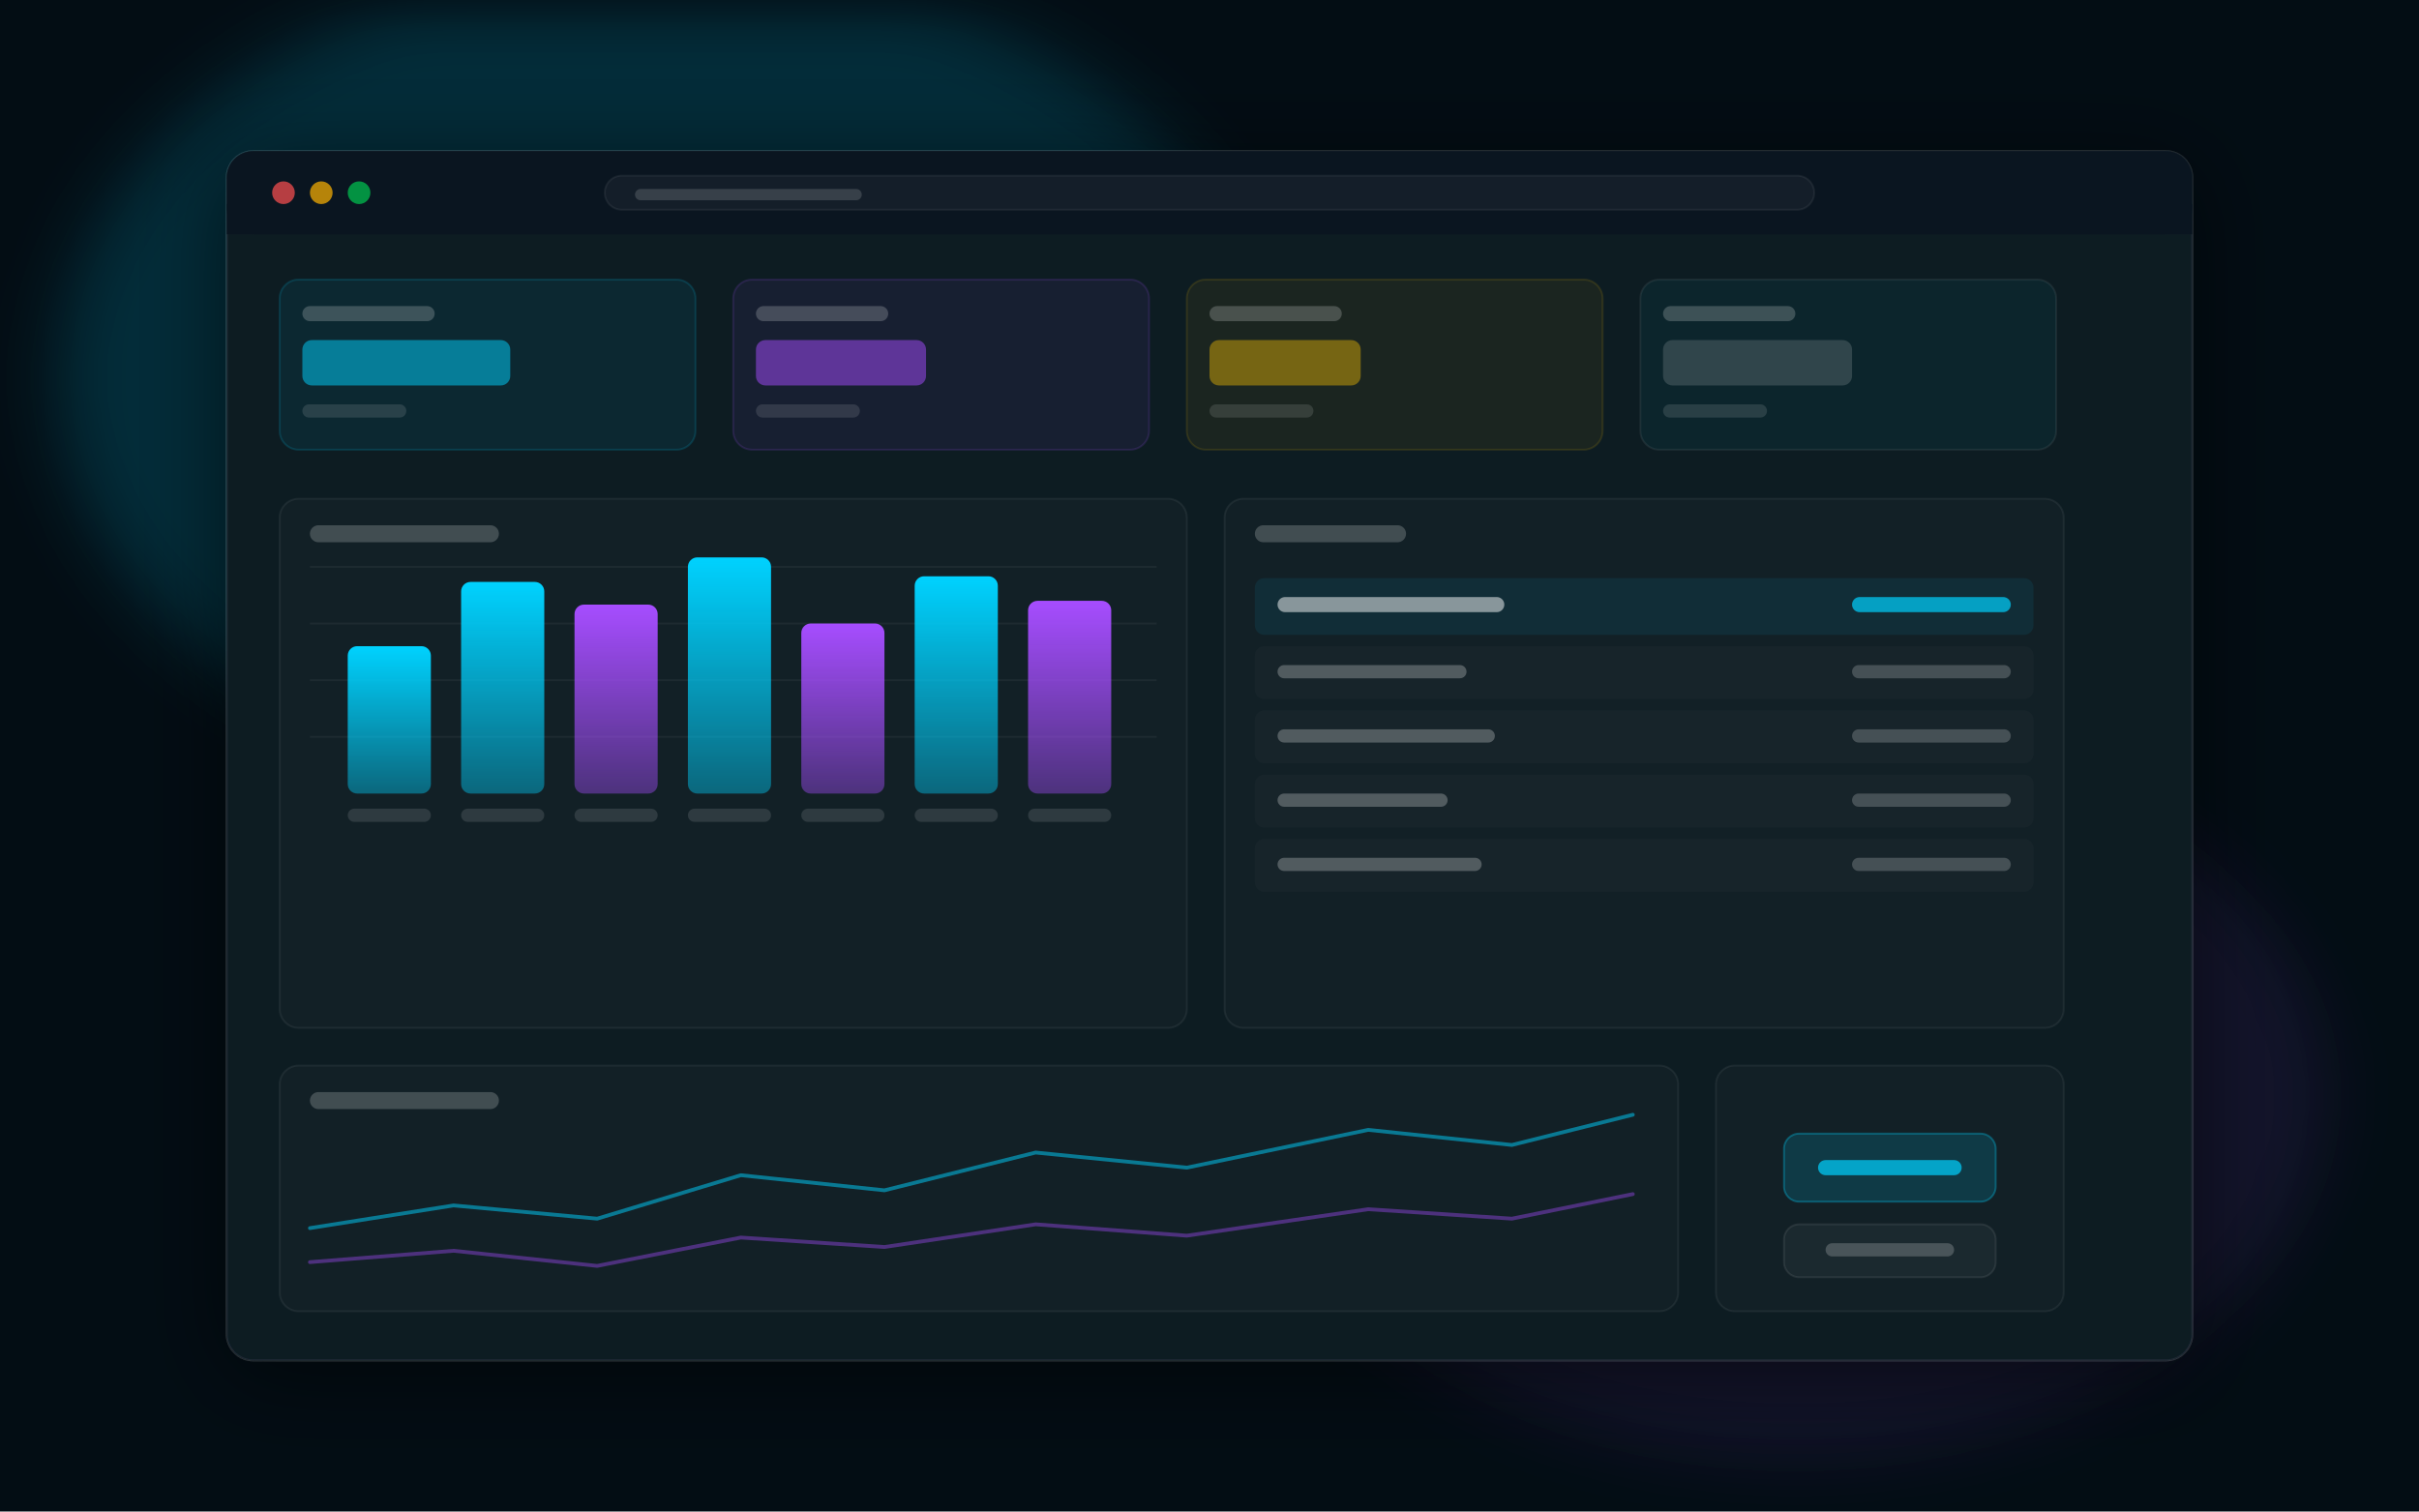
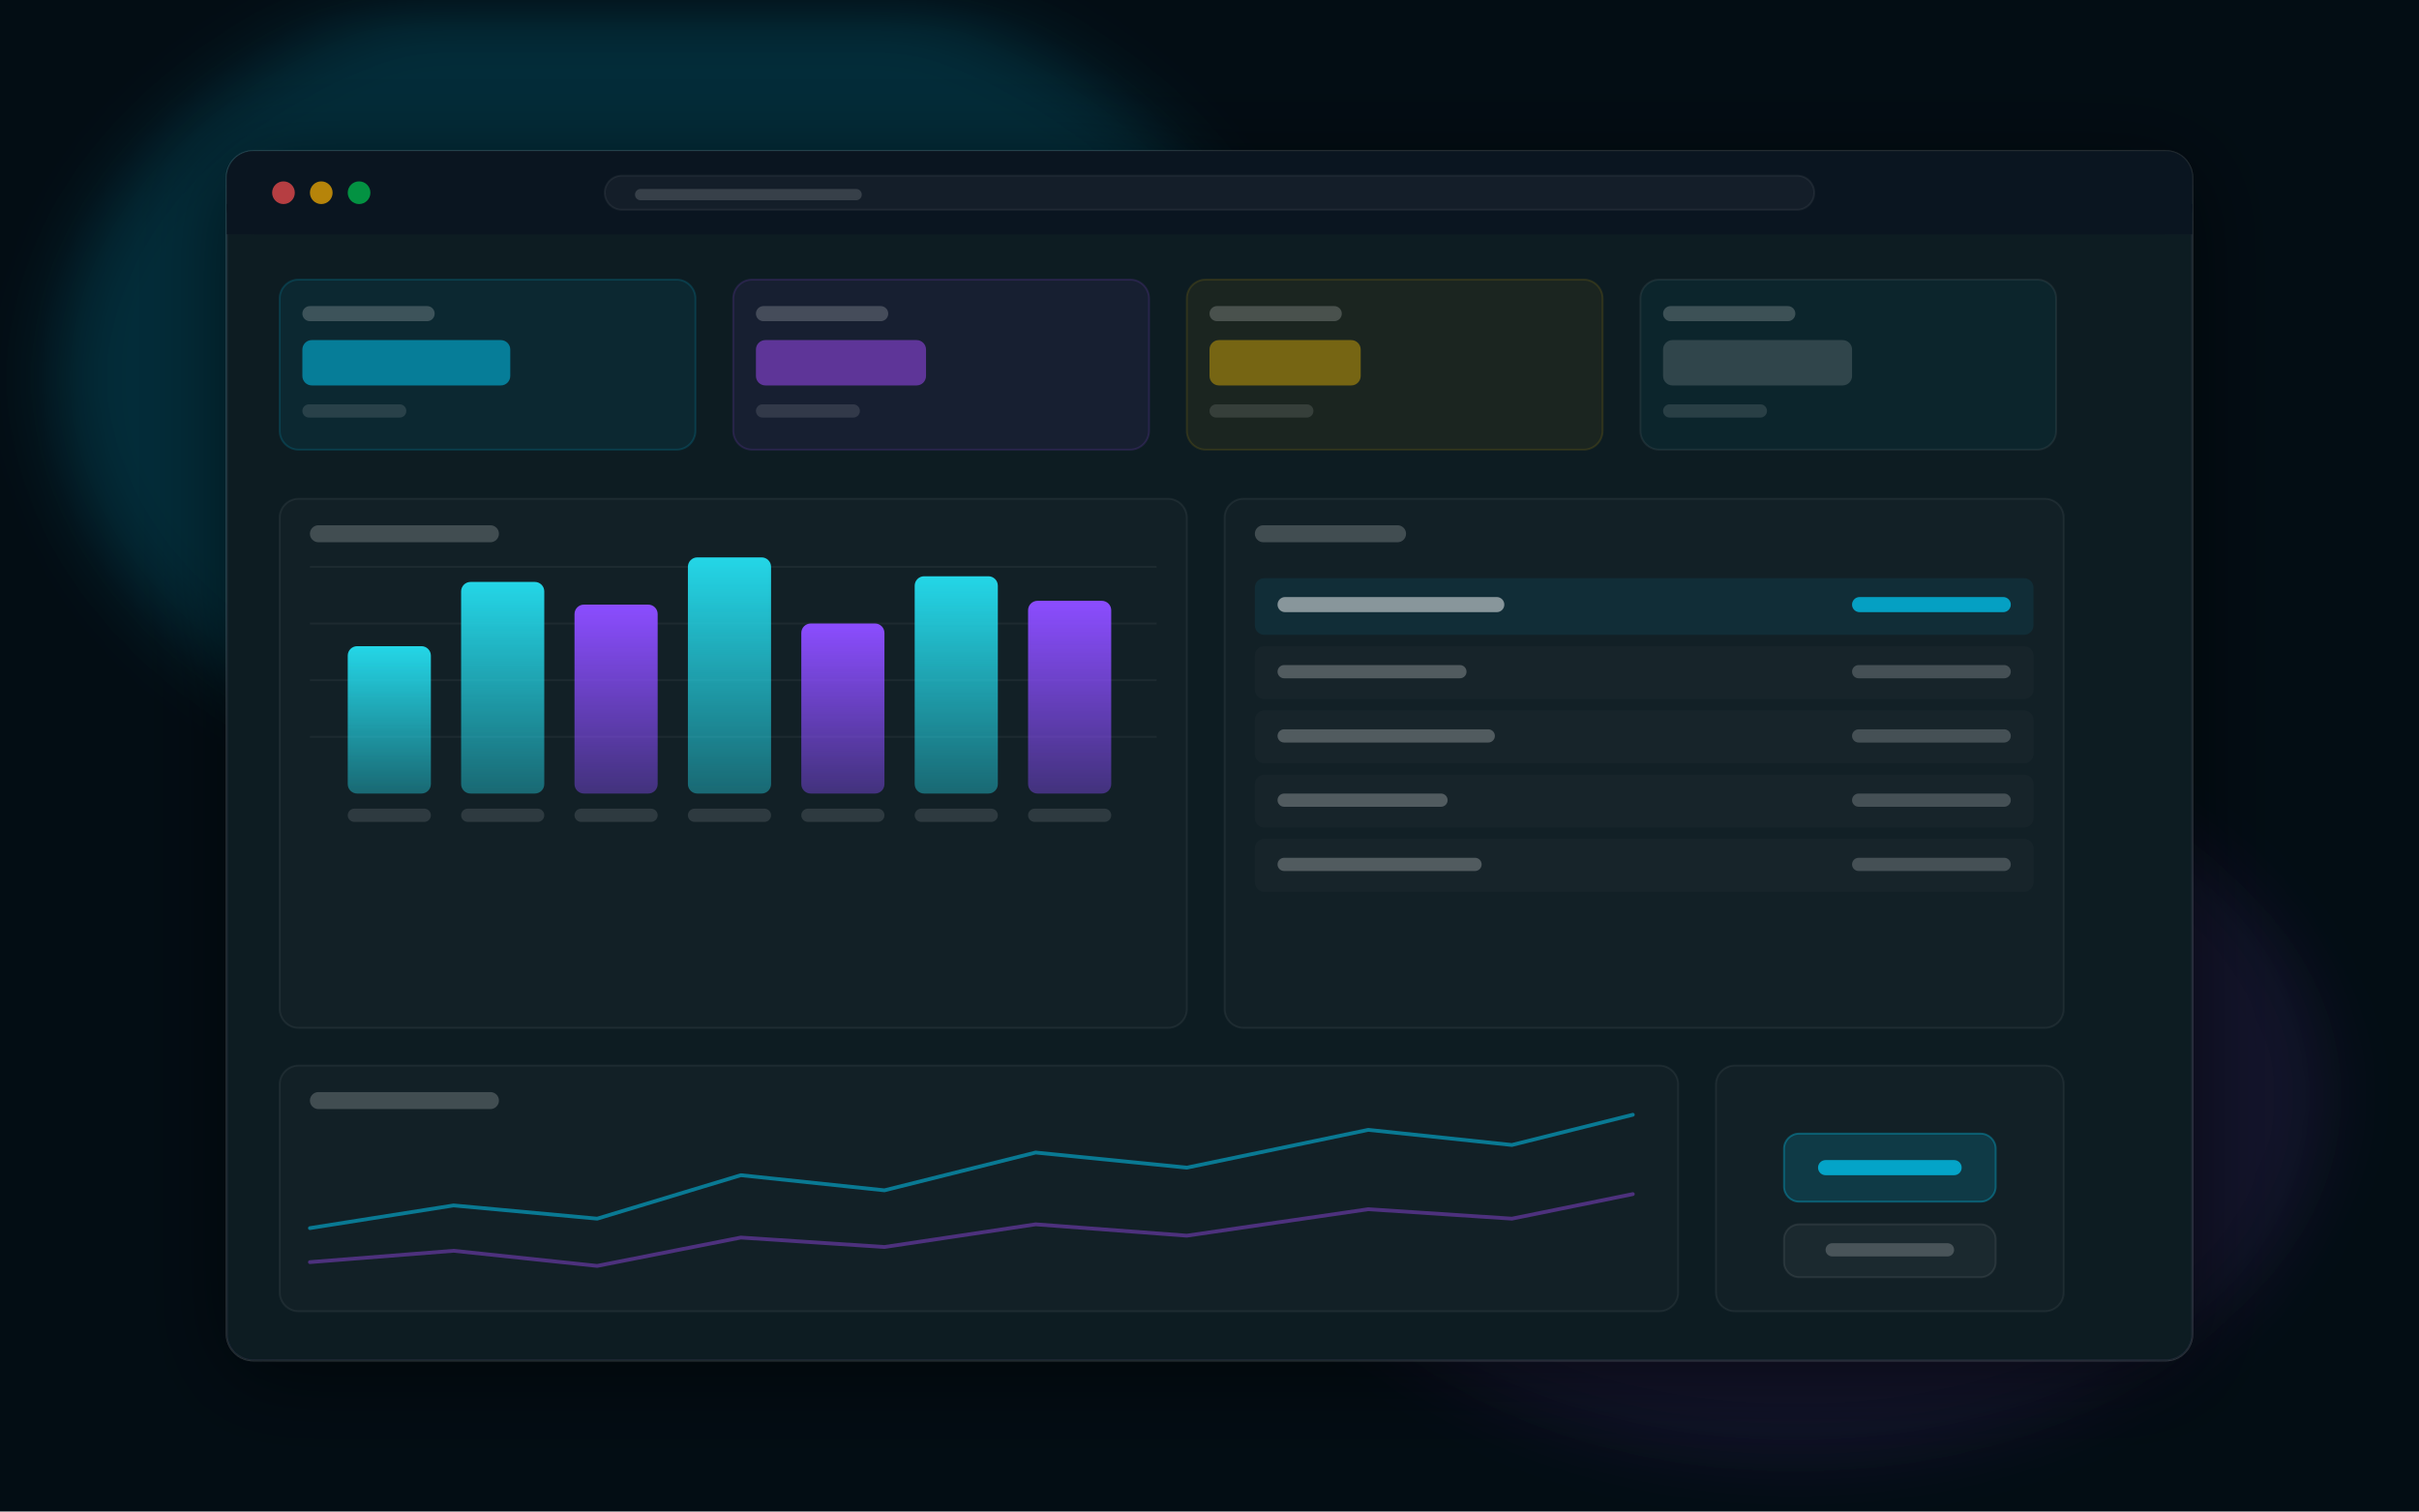
<svg xmlns="http://www.w3.org/2000/svg" width="1280" height="800" viewBox="0 0 1280 800">
  <defs>
    <filter id="blur1">
      <feGaussianBlur stdDeviation="18" />
    </filter>
    <filter id="shadow">
      <feDropShadow dx="0" dy="8" stdDeviation="24" flood-color="rgba(0,0,0,0.55)" />
    </filter>
    <linearGradient id="barC" x1="0" y1="1" x2="0" y2="0">
-       <stop offset="0%" stop-color="#00D2FF" stop-opacity="0.4" />
-       <stop offset="100%" stop-color="#00D2FF" />
+       <stop offset="0%" stop-color="#24D6E7" stop-opacity="0.4" />
+       <stop offset="100%" stop-color="#24D6E7" />
    </linearGradient>
    <linearGradient id="barC2" x1="0" y1="1" x2="0" y2="0">
-       <stop offset="0%" stop-color="#A64DFF" stop-opacity="0.4" />
-       <stop offset="100%" stop-color="#A64DFF" />
+       <stop offset="0%" stop-color="#8B4DFF" stop-opacity="0.4" />
+       <stop offset="100%" stop-color="#8B4DFF" />
    </linearGradient>
  </defs>
  <rect width="1280" height="800" fill="#030d14" />
  <ellipse cx="350" cy="200" rx="320" ry="220" fill="rgba(0,210,255,0.16)" filter="url(#blur1)" />
  <ellipse cx="950" cy="580" rx="280" ry="190" fill="rgba(166,77,255,0.1)" filter="url(#blur1)" />
  <rect x="120" y="80" width="1040" height="640" rx="14" fill="#0d1a24" stroke="rgba(255,255,255,0.08)" stroke-width="1" filter="url(#shadow)" />
  <rect x="120" y="80" width="1040" height="44" rx="14" fill="#0a1520" />
  <rect x="120" y="108" width="1040" height="16" rx="0" fill="#0a1520" />
  <circle cx="150" cy="102" r="6" fill="rgba(255,80,80,0.7)" />
  <circle cx="170" cy="102" r="6" fill="rgba(255,180,0,0.7)" />
  <circle cx="190" cy="102" r="6" fill="rgba(0,200,80,0.7)" />
  <rect x="320" y="93" width="640" height="18" rx="9" fill="rgba(255,255,255,0.04)" stroke="rgba(255,255,255,0.06)" stroke-width="1" />
  <rect x="336" y="100" width="120" height="6" rx="3" fill="rgba(255,255,255,0.15)" />
  <rect x="148" y="148" width="220" height="90" rx="10" fill="rgba(0,210,255,0.07)" stroke="rgba(0,210,255,0.15)" stroke-width="1" />
  <rect x="160" y="162" width="70" height="8" rx="4" fill="rgba(255,255,255,0.2)" />
  <rect x="160" y="180" width="110" height="24" rx="5" fill="rgba(0,210,255,0.5)" />
  <rect x="160" y="214" width="55" height="7" rx="3.5" fill="rgba(255,255,255,0.12)" />
  <rect x="388" y="148" width="220" height="90" rx="10" fill="rgba(166,77,255,0.07)" stroke="rgba(166,77,255,0.15)" stroke-width="1" />
  <rect x="400" y="162" width="70" height="8" rx="4" fill="rgba(255,255,255,0.2)" />
  <rect x="400" y="180" width="90" height="24" rx="5" fill="rgba(166,77,255,0.5)" />
  <rect x="400" y="214" width="55" height="7" rx="3.5" fill="rgba(255,255,255,0.12)" />
  <rect x="628" y="148" width="220" height="90" rx="10" fill="rgba(255,199,0,0.06)" stroke="rgba(255,199,0,0.12)" stroke-width="1" />
  <rect x="640" y="162" width="70" height="8" rx="4" fill="rgba(255,255,255,0.2)" />
  <rect x="640" y="180" width="80" height="24" rx="5" fill="rgba(255,199,0,0.4)" />
  <rect x="640" y="214" width="55" height="7" rx="3.5" fill="rgba(255,255,255,0.12)" />
  <rect x="868" y="148" width="220" height="90" rx="10" fill="rgba(0,210,255,0.05)" stroke="rgba(255,255,255,0.07)" stroke-width="1" />
  <rect x="880" y="162" width="70" height="8" rx="4" fill="rgba(255,255,255,0.2)" />
  <rect x="880" y="180" width="100" height="24" rx="5" fill="rgba(255,255,255,0.15)" />
  <rect x="880" y="214" width="55" height="7" rx="3.5" fill="rgba(255,255,255,0.12)" />
  <rect x="148" y="264" width="480" height="280" rx="10" fill="rgba(255,255,255,0.02)" stroke="rgba(255,255,255,0.06)" stroke-width="1" />
  <rect x="164" y="278" width="100" height="9" rx="4.5" fill="rgba(255,255,255,0.2)" />
  <line x1="164" y1="390" x2="612" y2="390" stroke="rgba(255,255,255,0.05)" stroke-width="1" />
  <line x1="164" y1="360" x2="612" y2="360" stroke="rgba(255,255,255,0.05)" stroke-width="1" />
  <line x1="164" y1="330" x2="612" y2="330" stroke="rgba(255,255,255,0.05)" stroke-width="1" />
  <line x1="164" y1="300" x2="612" y2="300" stroke="rgba(255,255,255,0.05)" stroke-width="1" />
  <rect x="184" y="342" width="44" height="78" rx="5" fill="url(#barC)" />
  <rect x="244" y="308" width="44" height="112" rx="5" fill="url(#barC)" />
  <rect x="304" y="320" width="44" height="100" rx="5" fill="url(#barC2)" />
  <rect x="364" y="295" width="44" height="125" rx="5" fill="url(#barC)" />
  <rect x="424" y="330" width="44" height="90" rx="5" fill="url(#barC2)" />
  <rect x="484" y="305" width="44" height="115" rx="5" fill="url(#barC)" />
  <rect x="544" y="318" width="44" height="102" rx="5" fill="url(#barC2)" />
  <rect x="184" y="428" width="44" height="7" rx="3.5" fill="rgba(255,255,255,0.12)" />
  <rect x="244" y="428" width="44" height="7" rx="3.5" fill="rgba(255,255,255,0.12)" />
  <rect x="304" y="428" width="44" height="7" rx="3.5" fill="rgba(255,255,255,0.12)" />
  <rect x="364" y="428" width="44" height="7" rx="3.5" fill="rgba(255,255,255,0.12)" />
  <rect x="424" y="428" width="44" height="7" rx="3.5" fill="rgba(255,255,255,0.12)" />
  <rect x="484" y="428" width="44" height="7" rx="3.5" fill="rgba(255,255,255,0.12)" />
  <rect x="544" y="428" width="44" height="7" rx="3.5" fill="rgba(255,255,255,0.12)" />
  <rect x="648" y="264" width="444" height="280" rx="10" fill="rgba(255,255,255,0.02)" stroke="rgba(255,255,255,0.06)" stroke-width="1" />
  <rect x="664" y="278" width="80" height="9" rx="4.5" fill="rgba(255,255,255,0.2)" />
  <rect x="664" y="306" width="412" height="30" rx="5" fill="rgba(0,210,255,0.08)" />
  <rect x="676" y="316" width="120" height="8" rx="4" fill="rgba(255,255,255,0.5)" />
  <rect x="980" y="316" width="84" height="8" rx="4" fill="rgba(0,210,255,0.7)" />
  <rect x="664" y="342" width="412" height="28" rx="5" fill="rgba(255,255,255,0.02)" />
  <rect x="676" y="352" width="100" height="7" rx="3.5" fill="rgba(255,255,255,0.25)" />
  <rect x="980" y="352" width="84" height="7" rx="3.5" fill="rgba(255,255,255,0.2)" />
  <rect x="664" y="376" width="412" height="28" rx="5" fill="rgba(255,255,255,0.02)" />
  <rect x="676" y="386" width="115" height="7" rx="3.5" fill="rgba(255,255,255,0.25)" />
  <rect x="980" y="386" width="84" height="7" rx="3.5" fill="rgba(255,255,255,0.2)" />
  <rect x="664" y="410" width="412" height="28" rx="5" fill="rgba(255,255,255,0.02)" />
  <rect x="676" y="420" width="90" height="7" rx="3.5" fill="rgba(255,255,255,0.25)" />
  <rect x="980" y="420" width="84" height="7" rx="3.5" fill="rgba(255,255,255,0.2)" />
  <rect x="664" y="444" width="412" height="28" rx="5" fill="rgba(255,255,255,0.02)" />
  <rect x="676" y="454" width="108" height="7" rx="3.5" fill="rgba(255,255,255,0.25)" />
  <rect x="980" y="454" width="84" height="7" rx="3.5" fill="rgba(255,255,255,0.2)" />
  <rect x="148" y="564" width="740" height="130" rx="10" fill="rgba(255,255,255,0.02)" stroke="rgba(255,255,255,0.06)" stroke-width="1" />
  <rect x="164" y="578" width="100" height="9" rx="4.5" fill="rgba(255,255,255,0.2)" />
  <polyline points="164,650 240,638 316,645 392,622 468,630 548,610 628,618 724,598 800,606 864,590" fill="none" stroke="rgba(0,210,255,0.5)" stroke-width="2" stroke-linecap="round" stroke-linejoin="round" />
  <polyline points="164,668 240,662 316,670 392,655 468,660 548,648 628,654 724,640 800,645 864,632" fill="none" stroke="rgba(166,77,255,0.4)" stroke-width="2" stroke-linecap="round" stroke-linejoin="round" />
  <rect x="908" y="564" width="184" height="130" rx="10" fill="rgba(255,255,255,0.02)" stroke="rgba(255,255,255,0.06)" stroke-width="1" />
  <rect x="944" y="600" width="112" height="36" rx="8" fill="rgba(0,210,255,0.15)" stroke="rgba(0,210,255,0.3)" stroke-width="1" />
  <rect x="962" y="614" width="76" height="8" rx="4" fill="rgba(0,210,255,0.7)" />
  <rect x="944" y="648" width="112" height="28" rx="8" fill="rgba(255,255,255,0.04)" stroke="rgba(255,255,255,0.08)" stroke-width="1" />
  <rect x="966" y="658" width="68" height="7" rx="3.5" fill="rgba(255,255,255,0.2)" />
</svg>
